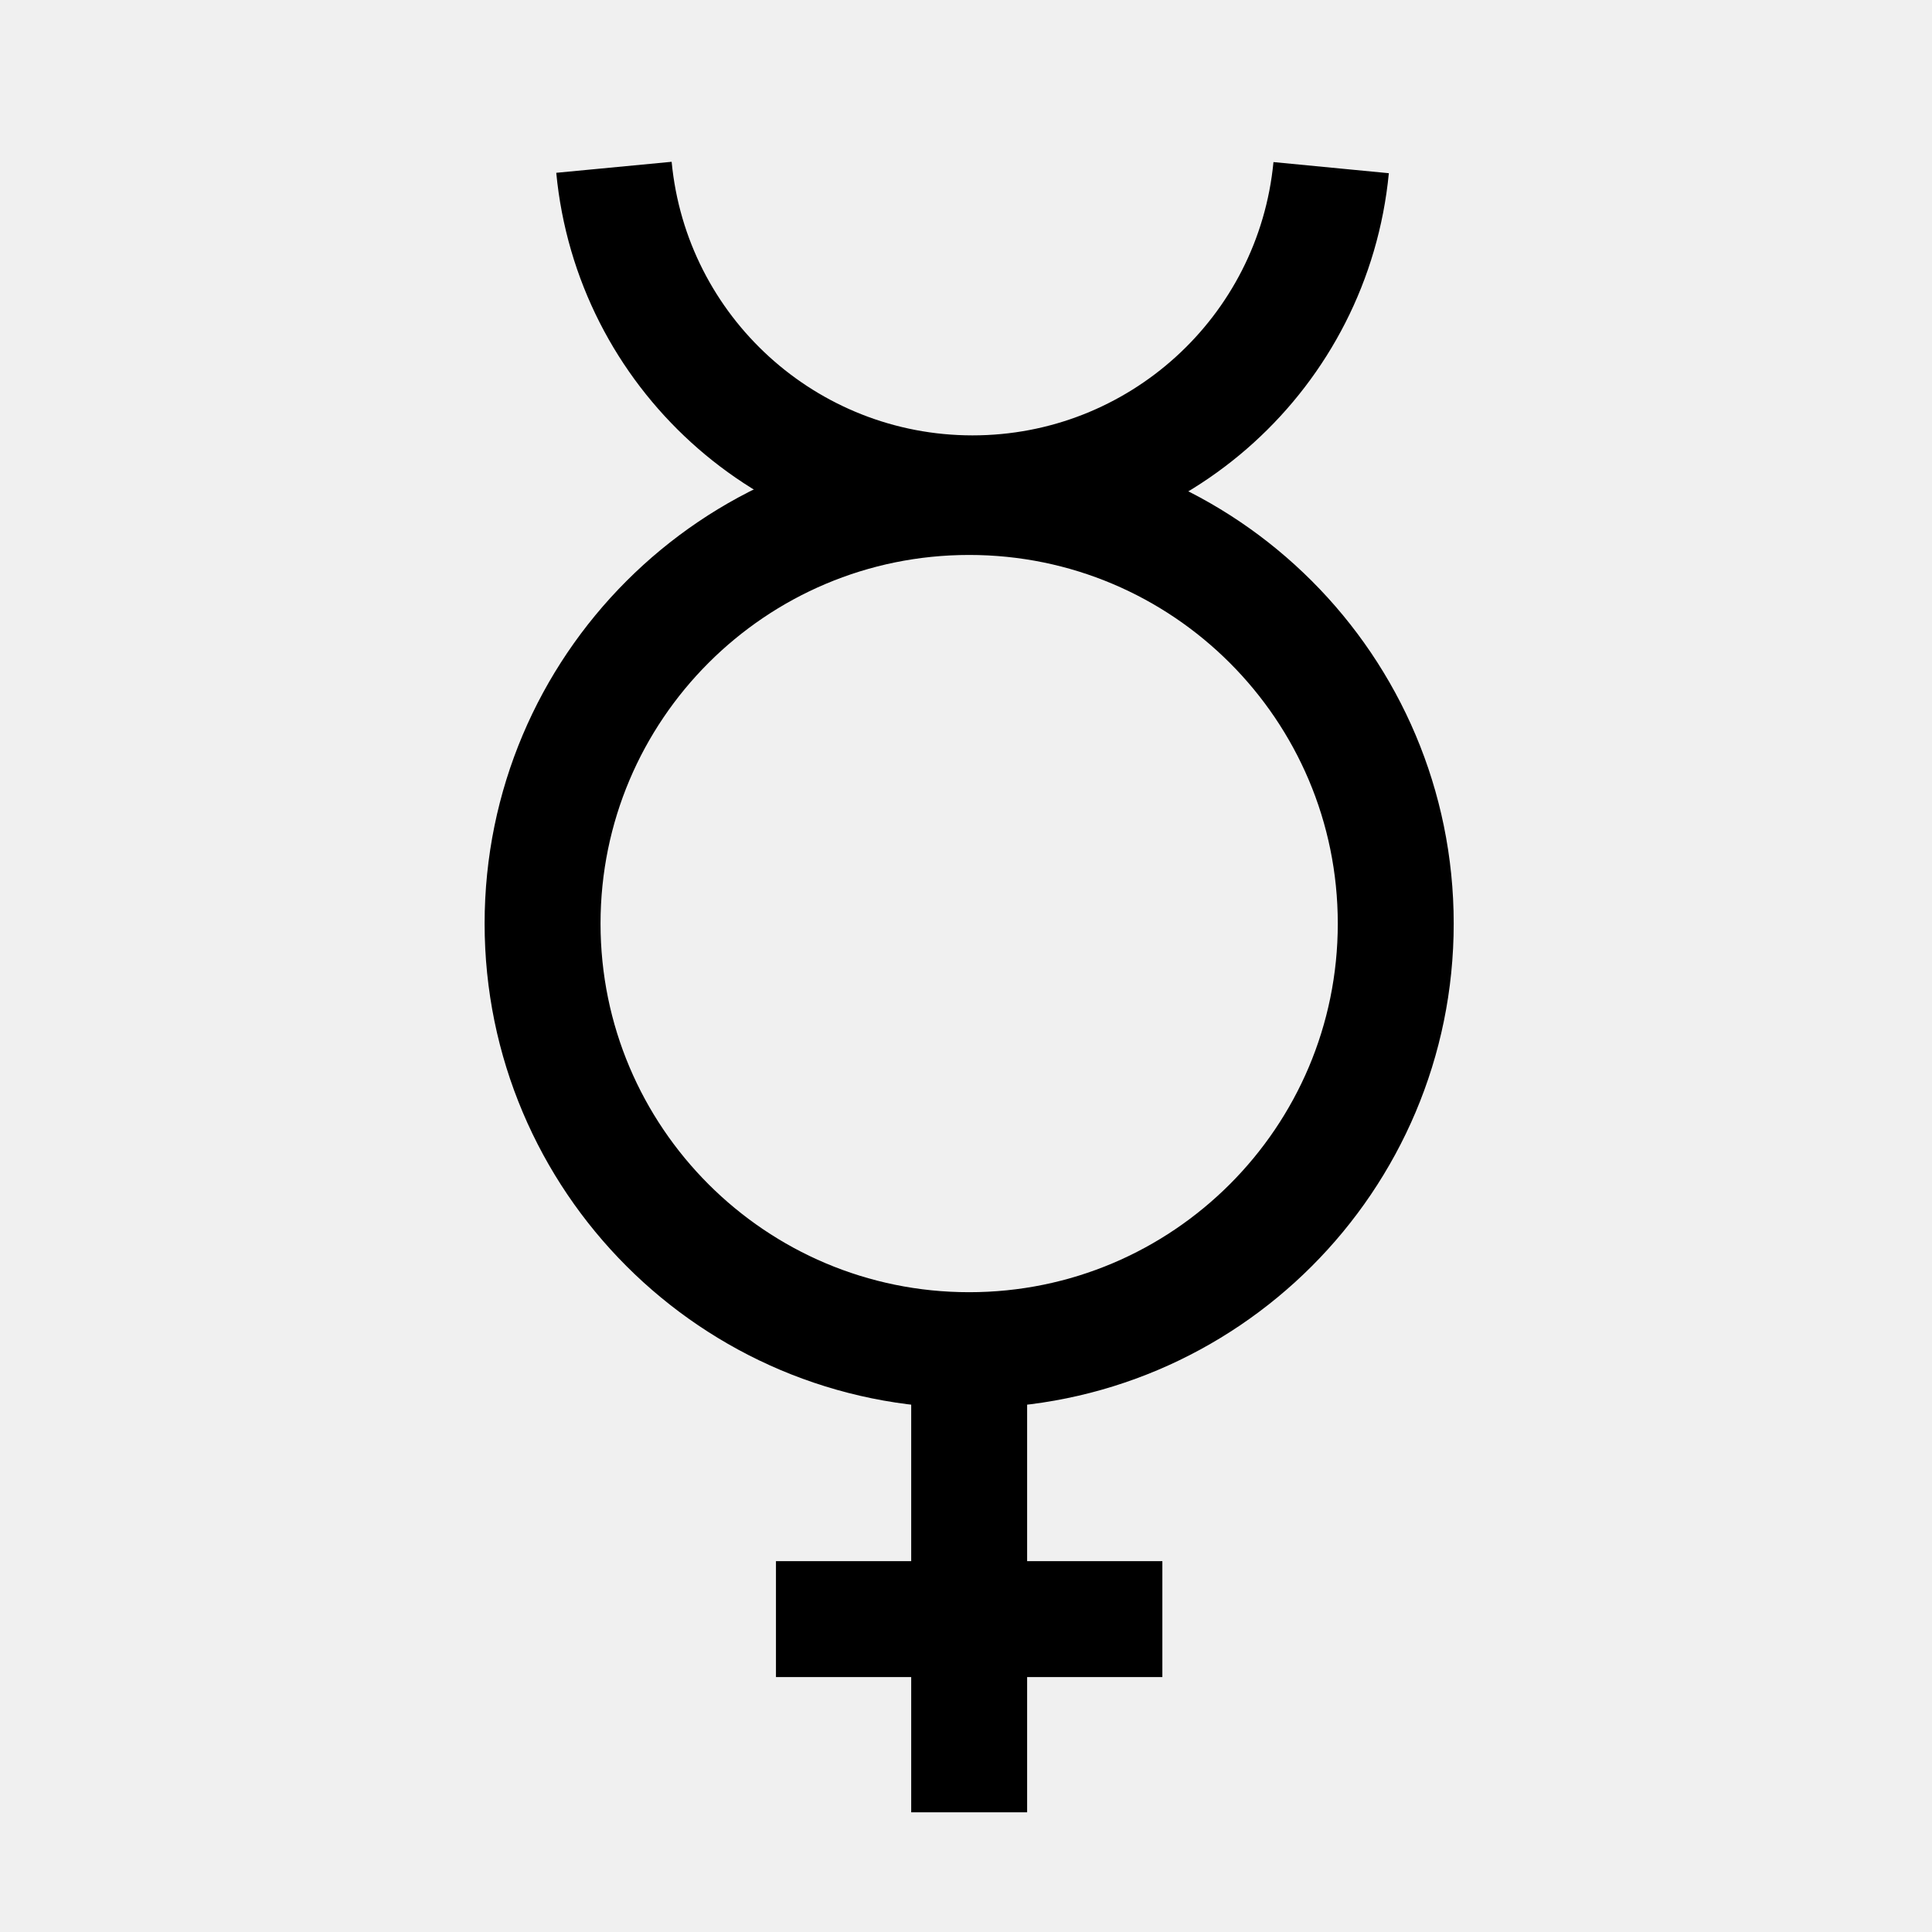
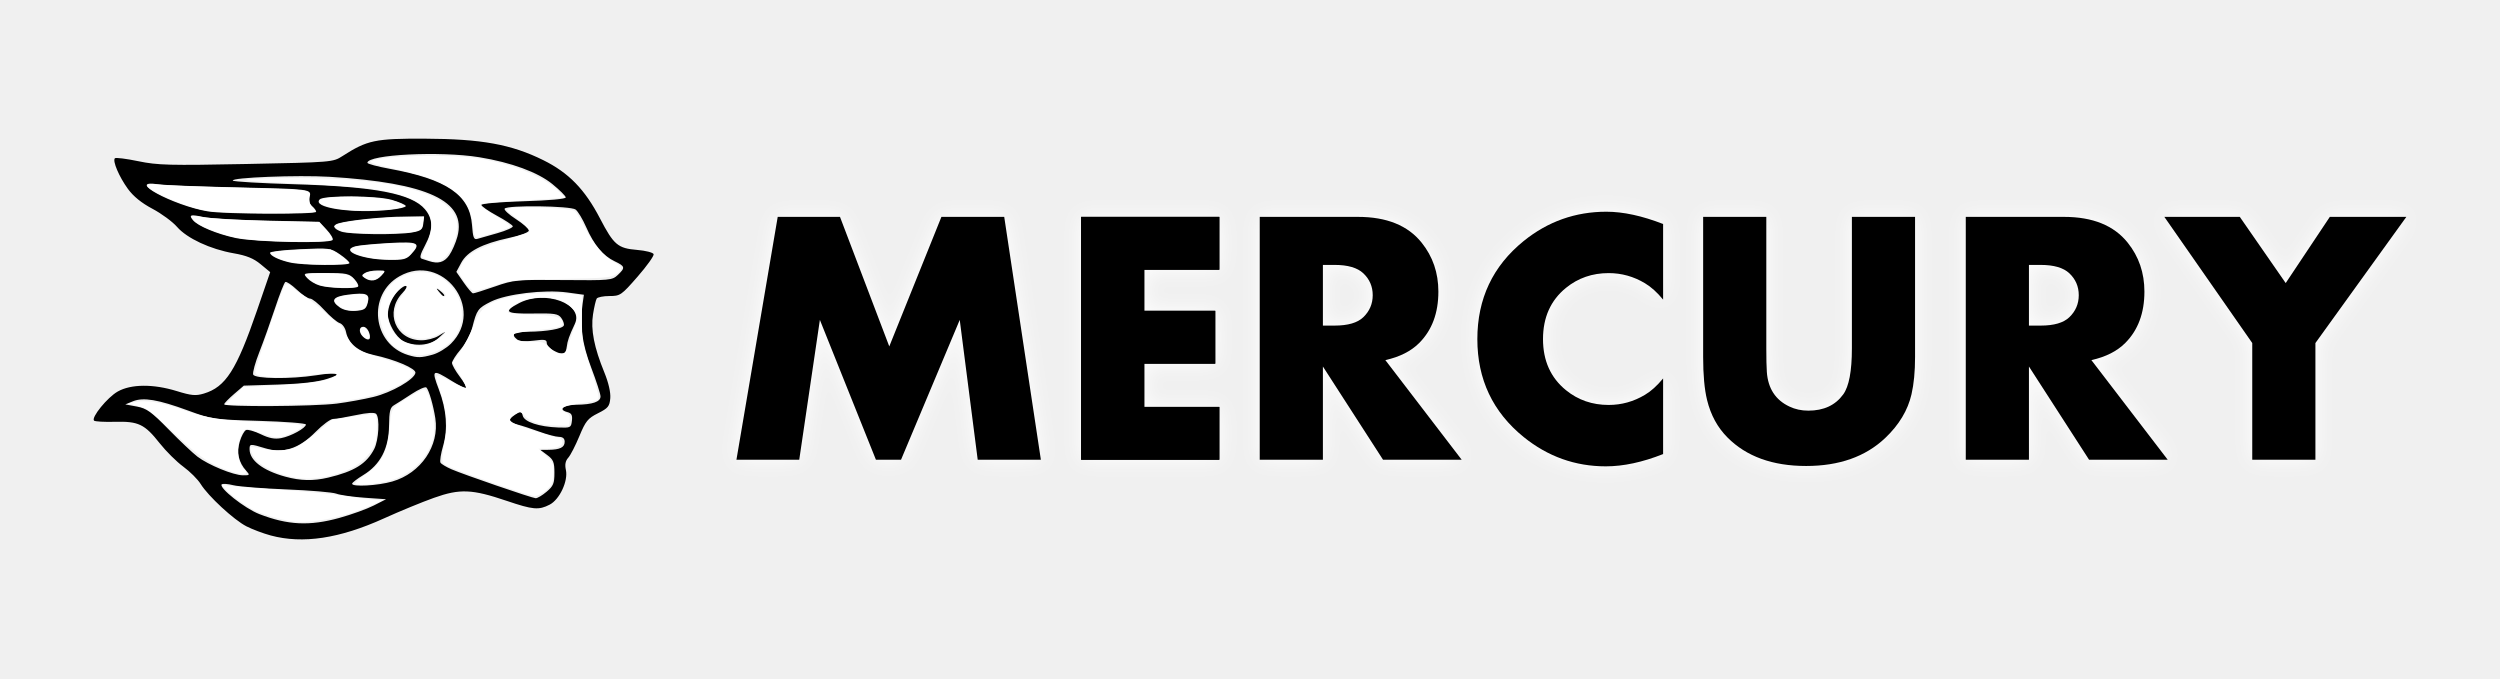
- <svg xmlns="http://www.w3.org/2000/svg" width="50" height="50" version="1.0">
-   <g transform="translate(-348.7552,-478.0905)">
-     <path d="M112 36.5A11.5 11.5 0 1 1 89 36.5 11.5 11.5 0 1 1 112 36.5z" transform="matrix(0.96,0,0,0.96,277.357,466.9525)" style="fill:none;stroke-width:3.125;stroke:black" />
-     <path d="M111.947 37.604A11.5 11.5 0 0 1 89.052 37.593" transform="matrix(0.810715,0,0,0.810715,292.4483,451.9429)" style="fill:none;stroke-width:3.7;stroke:black" />
-     <path d="M373.837 512.993L373.837 524.993M368.837 519.993L378.837 519.993" style="fill:none;stroke-width:3;stroke:black" />
+ <svg xmlns="http://www.w3.org/2000/svg" width="975.807" height="264.66" id="svg2" version="1.1">
+   <defs id="defs4">
+     <filter id="filter4599">
+       <feGaussianBlur stdDeviation="3.756" id="feGaussianBlur4601" />
+     </filter>
+   </defs>
+   <g id="layer1" transform="translate(6.060916,-173.2996)">
+     <g id="g3056" transform="translate(0.8589288,6.7984538e-6)">
+       <path id="path3046" d="m98.737 382.302c-2.887-0.777-7.142-2.379-9.455-3.559-4.895-2.497-14.953-11.797-17.879-16.531-1.112-1.8-4.16-4.842-6.773-6.759-2.613-1.918-6.751-6.022-9.197-9.12-5.909-7.486-8.306-8.634-17.516-8.39-4.109 0.109-7.768-0.099-8.131-0.462-1.199-1.199 5.21-9.075 9.242-11.358 5.187-2.938 13.887-3.004 23.047-0.175 5.706 1.762 7.404 1.919 10.56 0.973 8.536-2.558 12.751-9.148 20.777-32.488l5.129-14.915-3.725-3.085c-2.745-2.273-5.505-3.395-10.49-4.262-9.145-1.591-18.261-5.839-22.154-10.324-1.753-2.019-6.066-5.193-9.586-7.054-4.261-2.252-7.466-4.853-9.592-7.782-3.451-4.755-6.074-10.931-5.069-11.936 0.343-0.343 4.449 0.171 9.125 1.143 7.576 1.575 12.171 1.694 42.218 1.093 33.378-0.667 33.755-0.698 37.468-3.084 9.709-6.237 12.786-6.886 32.248-6.801 22.035 0.097 33.668 2.21 46.148 8.385 9.915 4.906 16.238 11.401 22.134 22.734 5.375 10.332 6.965 11.682 14.493 12.302 3.337 0.275 6.239 1.021 6.449 1.658 0.21 0.637-2.599 4.574-6.24 8.75-6.357 7.289-6.796 7.592-10.994 7.592-2.405 0-4.651 0.451-4.992 1.003-0.341 0.551-0.986 3.321-1.434 6.155-0.939 5.94 0.42 12.894 4.438 22.705 1.601 3.91 2.488 7.764 2.302 10-0.267 3.196-0.85 3.912-4.804 5.895-3.96 1.986-4.832 3.059-7.264 8.937-1.52 3.674-3.475 7.466-4.344 8.426-1.097 1.212-1.377 2.669-0.917 4.763 0.942 4.291-2.446 11.533-6.337 13.546-4.245 2.195-6.505 1.997-16.7-1.461-13.62-4.62-18.317-4.817-28.479-1.195-4.652 1.658-13.408 5.26-19.458 8.005-17.392 7.89-31.716 10.052-44.249 6.677zM125.532 375.458c4.7-1.3 10.728-3.473 13.395-4.829l4.849-2.464-8.407-0.593c-4.624-0.326-9.58-1.039-11.014-1.584-1.433-0.545-10.203-1.292-19.487-1.659-9.285-0.367-18.614-1.106-20.732-1.64-2.118-0.535-4.143-0.673-4.5-0.308-1.255 1.284 8.974 9.371 14.631 11.567 11.14 4.325 19.616 4.735 31.266 1.511zm80.878-10.2c2.653-2.233 3.077-3.253 3.077-7.417 0-4.103-0.413-5.136-2.75-6.879l-2.75-2.052 3.168-0.032c4.491-0.045 6.332-0.957 6.332-3.139 0-1.287-0.721-1.903-2.25-1.926-1.238-0.018-4.725-0.944-7.75-2.058-3.025-1.114-6.85-2.355-8.5-2.758-3.598-0.879-3.778-1.89-0.697-3.936 2.139-1.42 2.341-1.383 2.839 0.523 0.631 2.412 6.381 4.309 13.893 4.582 4.756 0.173 4.979 0.061 5.289-2.644 0.25-2.184-0.156-2.95-1.791-3.377-3.752-0.981-1.494-2.796 3.559-2.862 6.329-0.082 9.41-1.148 9.401-3.254-0.004-0.925-1.632-5.958-3.617-11.183-3.617-9.519-4.574-16.608-3.376-25l0.5-3.5-6.5-0.887c-8.914-1.216-23.808 0.572-29.789 3.577-5.064 2.545-5.521 3.175-7.255 10.018-0.656 2.589-2.715 6.486-4.575 8.659-1.86 2.173-3.369 4.554-3.354 5.292 0.015 0.738 1.363 3.106 2.995 5.263 1.632 2.157 2.749 4.14 2.483 4.406-0.266 0.266-2.769-0.936-5.562-2.672-7.644-4.752-8.023-4.5-5.045 3.344 3.001 7.903 3.568 15.38 1.665 21.928-0.902 3.102-1.367 6.082-1.034 6.622 0.333 0.54 2.263 1.697 4.288 2.573 4.792 2.073 31.332 11.201 32.855 11.301 0.645 0.042 2.558-1.088 4.25-2.512zm2.827-55.078c-1.512-0.793-2.75-2.151-2.75-3.017 0-1.315-0.84-1.463-5.091-0.899-3.35 0.444-5.573 0.276-6.5-0.494-2.587-2.147-1.456-2.924 4.341-2.982 7.379-0.074 13.491-1.165 13.931-2.486 0.19-0.57-0.272-1.881-1.026-2.913-1.194-1.633-2.632-1.856-11.093-1.721-10.64 0.17-11.787-0.711-5.302-4.077 10.168-5.277 25.344 0.407 21.708 8.13-2.229 4.734-2.881 6.592-3.177 9.047-0.357 2.968-1.476 3.282-5.042 1.411zm-63.009 51.054c11.16-3.244 18.431-13.941 16.771-24.674-0.78-5.044-2.477-10.91-3.473-12.003-0.396-0.435-2.976 0.69-5.734 2.5-2.758 1.81-5.862 3.786-6.898 4.392-1.547 0.904-1.898 2.354-1.964 8.102-0.101 8.793-3.427 15.154-10.014 19.148-2.402 1.456-4.381 2.986-4.398 3.398-0.057 1.344 10.023 0.79 15.71-0.863zm-25.006-1.522c10.166-2.421 14.934-5.392 17.919-11.163 1.775-3.433 2.252-12.196 0.746-13.702-0.643-0.643-3.385-0.474-7.941 0.492-3.827 0.811-7.806 1.482-8.842 1.491-1.036 0.01-4.084 2.253-6.774 4.986-6.463 6.565-12.629 8.607-19.602 6.491-6.027-1.829-6.24-1.818-6.24 0.318 0 4.351 5.145 8.309 13.941 10.723 5.995 1.646 10.964 1.753 16.795 0.365zm-32.011-2.617c-2.999-3.314-3.845-7.116-2.547-11.448 0.661-2.205 1.782-4.231 2.491-4.504 0.71-0.272 3.295 0.475 5.745 1.662 3.23 1.564 5.403 1.979 7.903 1.51 3.811-0.715 9.683-3.942 9.683-5.321 0-0.485-8.213-1.125-18.25-1.422C76.498 337.048 75.719 336.935 66.461 333.535 54.802 329.253 49.016 328.281 44.986 329.924l-3 1.224 4.5 0.838c3.848 0.717 5.648 2.01 12.428 8.934 4.36 4.453 9.414 9.23 11.23 10.615 4.26 3.25 14.02 7.257 17.747 7.288 2.705 0.022 2.796-0.097 1.32-1.728zM124.486 330.837c4.125-0.522 10.572-1.69 14.326-2.596 7.085-1.71 15.957-6.785 16.421-9.394 0.3-1.689-7.908-5.198-16.439-7.027-5.856-1.256-9.77-4.53-10.646-8.907-0.327-1.637-1.415-3.17-2.492-3.512-1.051-0.334-3.743-2.62-5.983-5.08-2.239-2.461-4.741-4.474-5.559-4.474-0.818 0-3.149-1.568-5.181-3.483-2.031-1.916-4.053-3.261-4.492-2.99-0.439 0.271-2.246 4.877-4.016 10.233-1.77 5.357-4.527 13.07-6.128 17.14-1.601 4.07-2.678 8.008-2.393 8.75 0.65 1.693 14.506 1.845 24.652 0.271 9.005-1.397 10.914-0.662 3.929 1.512-3.598 1.12-10.123 1.855-18.864 2.126l-13.364 0.414-3.802 3.263c-2.091 1.795-3.84 3.601-3.886 4.013-0.121 1.076 34.996 0.868 43.915-0.26zm37.453-19.098c2.174-0.604 5.396-2.541 7.16-4.305 13.611-13.611-3.334-35.791-20.093-26.3-12.696 7.191-10.563 26.528 3.393 30.757 3.667 1.111 5.066 1.089 9.54-0.153zm-11.572-5.394c-2.783-1.513-5.881-6.956-5.881-10.333 0-3.011 1.651-6.815 3.96-9.124 3.129-3.129 4.781-2.423 1.745 0.746-7.128 7.44-2.685 18.487 7.435 18.487 2.087 0 5.047-0.765 6.577-1.7l2.783-1.7-2.806 2.564c-3.235 2.956-9.447 3.433-13.813 1.06zm13.991-19.247c-1.244-1.586-1.208-1.621 0.378-0.378 1.666 1.306 2.195 2.128 1.372 2.128-0.208 0-0.995-0.787-1.75-1.75zm-26.872 17.832c0-2.051-1.297-4.082-2.607-4.082-1.71 0-1.82 2.173-0.193 3.8 1.426 1.426 2.8 1.564 2.8 0.282zm-0.887-13.39c0.949-3.574-0.383-4.138-7.629-3.233-6.022 0.752-7.038 2.329-3.234 5.019 1.372 0.97 3.785 1.48 6.183 1.307 3.363-0.244 4.042-0.692 4.679-3.093zm49.616-6.402c7.491-2.613 8.454-2.704 26.737-2.529 18.149 0.174 19.064 0.09 21.25-1.964 3.033-2.849 2.905-3.409-1.228-5.37-4.521-2.145-8.071-6.414-11.12-13.371-1.34-3.056-3.182-6.119-4.093-6.807-1.95-1.471-26.825-1.787-27.712-0.352-0.305 0.494 1.693 2.341 4.441 4.104 2.748 1.763 4.996 3.757 4.996 4.431 0 0.719-3.222 1.918-7.8 2.902-10.399 2.235-16.223 5.273-18.593 9.7l-1.893 3.536 2.893 4.176c1.591 2.297 3.221 4.193 3.622 4.214 0.401 0.021 4.226-1.182 8.5-2.673zm-53.386 0.035c0.372-0.372-0.307-1.722-1.508-3-1.971-2.098-3.059-2.324-11.164-2.324-8.94 0-8.972 0.009-7.157 2.015 1.003 1.108 3.21 2.418 4.905 2.91 3.7 1.074 13.974 1.349 14.924 0.399zm9.158-4.324c1.776-1.963 1.747-2-1.595-1.985-1.873 0.008-4.08 0.458-4.905 1-1.333 0.875-1.333 1.094 0 1.969 2.332 1.531 4.524 1.199 6.5-0.985zm-12.5-4.864c0-0.475-1.688-2.011-3.75-3.413-3.634-2.47-4.114-2.532-15.5-1.997-6.463 0.304-11.75 0.924-11.75 1.378 0 1.159 3.21 2.744 7.69 3.798 4.966 1.168 23.31 1.352 23.31 0.233zm38.897-2.991c1.118-1.571 2.577-4.889 3.242-7.374 3.706-13.855-11.594-20.991-49.984-23.315-12.291-0.744-38.432 0.287-37.69 1.487 0.251 0.406 11.063 1.045 24.026 1.42 31.442 0.91 45.837 3.672 50.98 9.784 3.246 3.858 3.245 8.024-0.005 14.129-1.86 3.494-2.192 4.867-1.25 5.163 0.706 0.221 1.959 0.628 2.784 0.903 3.587 1.196 5.948 0.539 7.897-2.197zm-14.936-0.333c4.233-4.543 3.021-5.168-8.711-4.49-5.912 0.341-11.781 0.916-13.041 1.277-6.043 1.731 2.712 5.181 13.502 5.321 5.164 0.067 6.555-0.289 8.25-2.108zm-30.524-5.71c0.305-0.494-0.744-2.289-2.333-3.99l-2.888-3.091-20.358-0.442c-11.197-0.243-22.383-0.884-24.858-1.423-5.038-1.099-5.83-0.86-4.092 1.234 1.913 2.305 9.277 5.378 16.708 6.971 7.668 1.644 36.908 2.217 37.82 0.741zm64.339-2.656c3.452-0.983 6.14-2.198 5.973-2.698-0.167-0.501-2.991-2.364-6.276-4.14-3.285-1.776-5.973-3.652-5.973-4.168 0-0.527 7.24-1.158 16.5-1.439 10.076-0.305 16.471-0.889 16.426-1.5-0.041-0.55-2.391-2.889-5.224-5.198-5.678-4.629-16.041-8.438-28.497-10.476-15.211-2.489-43.705-1.069-43.705 2.178 0 0.409 3.954 1.466 8.787 2.351 22.193 4.06 31.192 10.209 32.037 21.889 0.353 4.879 0.715 5.842 2.052 5.457 0.893-0.257 4.448-1.272 7.9-2.255zm-33.276-0.265c3.405-0.599 4.047-1.111 4.316-3.442l0.316-2.738-7.994 0c-7.446 0-21.382 1.437-25.389 2.619-2.552 0.753-2.143 2.071 1 3.219 3.165 1.156 21.821 1.387 27.75 0.343zm-37.5-8.058c0-0.483-0.704-1.462-1.564-2.176-0.986-0.819-1.351-2.149-0.987-3.6 0.78-3.108 0.658-3.123-29.449-3.78-14.025-0.306-27.413-0.843-29.75-1.193-13.039-1.955 5.832 8.29 19.513 10.593 6.551 1.103 42.237 1.234 42.237 0.155zm28.853-0.765c3.381-0.353 6.147-1.016 6.147-1.472 0-0.456-2.5-1.556-5.555-2.445-5.747-1.671-26.428-1.799-28.047-0.174-3.26 3.271 12.64 5.639 27.456 4.091z" fill="#000" />
+       <g id="g4059" style="fill:#fff;filter:url(#filter4599);font-family:Sans;font-size:39.51px;letter-spacing:0px;line-height:125%;word-spacing:0px">
+         <path id="path4061" d="m399.358 352.752-24.655 0-7.015-54.589-22.919 54.589-9.793 0-21.877-54.589-8.056 54.589-24.516 0 16.113-94.801 24.308 0 19.238 50.561 20.349-50.561 24.516 0zM469.018 352.752l-53.964 0 0-94.801 53.964 0 0 20.627-29.308 0 0 16.043 27.711 0 0 20.627-27.711 0 0 16.877 29.308 0M469.018 352.752l-53.964 0 0-94.801 53.964 0 0 20.627-29.308 0 0 16.043 27.711 0 0 20.627-27.711 0 0 16.877 29.308 0M469.018 352.752l-53.964 0 0-94.801 53.964 0 0 20.627-29.308 0 0 16.043 27.711 0 0 20.627-27.711 0 0 16.877 29.308 0M469.018 352.752l-53.964 0 0-94.801 53.964 0 0 20.627-29.308 0 0 16.043 27.711 0 0 20.627-27.711 0 0 16.877 29.308 0M469.018 352.752l-53.964 0 0-94.801 53.964 0 0 20.627-29.308 0 0 16.043 27.711 0 0 20.627-27.711 0 0 16.877 29.308 0" style="-inkscape-font-specification:Aharoni Bold;fill:#fff;font-family:Aharoni;font-size:142.237px;font-weight:bold" />
+         <path id="path4063" d="m469.018 352.752-53.964 0 0-94.801 53.964 0 0 20.627-29.308 0 0 16.043 27.711 0 0 20.627-27.711 0 0 16.877 29.308 0z" style="-inkscape-font-specification:Aharoni Bold;fill:#fff;font-family:Aharoni;font-size:142.237px;font-weight:bold" />
+         <path id="path4065" d="m563.611 352.752-30.698 0-23.475-36.393 0 36.393-24.655 0 0-94.801 38.337 0c11.205 0 19.493 3.357 24.864 10.07 4.352 5.417 6.528 11.784 6.528 19.099-0 8.381-2.5 15.071-7.501 20.071-3.195 3.195-7.593 5.417-13.196 6.667zm-34.726-64.243c-0-3.38-1.227-6.227-3.681-8.543-2.315-2.176-6.042-3.264-11.182-3.264l-4.584 0 0 23.683 4.584 0c5.186 0 8.913-1.088 11.182-3.264 2.454-2.361 3.681-5.232 3.681-8.612z" style="-inkscape-font-specification:Aharoni Bold;fill:#fff;font-family:Aharoni;font-size:142.237px;font-weight:bold" />
+         <path id="path4067" d="m642.23 350.53c-8.056 3.195-15.511 4.792-22.363 4.792-11.946 0-22.641-3.82-32.087-11.459-12.038-9.769-18.057-22.502-18.057-38.198-0-15.742 6.019-28.498 18.057-38.268 9.445-7.64 20.21-11.459 32.295-11.459 6.575 0 13.96 1.597 22.155 4.792l0 29.517c-2.315-2.824-4.676-4.954-7.084-6.39-4.399-2.639-9.121-3.959-14.168-3.959-6.39 0-11.946 1.922-16.668 5.764-5.973 4.862-8.959 11.529-8.959 20.002-0 8.427 2.986 15.071 8.959 19.933 4.723 3.843 10.279 5.764 16.668 5.764 5.047 0 9.769-1.32 14.168-3.959 2.361-1.389 4.723-3.519 7.084-6.39z" style="-inkscape-font-specification:Aharoni Bold;fill:#fff;font-family:Aharoni;font-size:142.237px;font-weight:bold" />
+         <path id="path4069" d="m740.573 312.609c-0 5.695-0.463 10.557-1.389 14.585-1.435 6.251-4.862 11.946-10.279 17.085-7.686 7.269-17.965 10.904-30.836 10.904-13.103 0-23.336-3.704-30.698-11.112-3.889-3.889-6.552-8.774-7.987-14.654-1.019-4.167-1.528-9.769-1.528-16.807l0-54.658 24.655 0 0 51.325c-0 4.121 0.069 7.2 0.208 9.237 0.463 6.436 3.403 10.927 8.82 13.474 2.222 1.065 4.676 1.597 7.362 1.597 6.019 0 10.557-2.107 13.612-6.32 2.269-3.102 3.403-9.098 3.403-17.988l0-51.325 24.655 0z" style="-inkscape-font-specification:Aharoni Bold;fill:#fff;font-family:Aharoni;font-size:142.237px;font-weight:bold" />
+         <path id="path4071" d="m839.194 352.752-30.698 0-23.475-36.393 0 36.393-24.655 0 0-94.801 38.337 0c11.205 0 19.493 3.357 24.864 10.07 4.352 5.417 6.528 11.784 6.528 19.099-0 8.381-2.5 15.071-7.501 20.071-3.195 3.195-7.593 5.417-13.196 6.667zM804.469 288.51c-0-3.38-1.227-6.227-3.681-8.543-2.315-2.176-6.042-3.264-11.182-3.264l-4.584 0 0 23.683 4.584 0c5.186 0 8.913-1.088 11.182-3.264 2.454-2.361 3.681-5.232 3.681-8.612z" style="-inkscape-font-specification:Aharoni Bold;fill:#fff;font-family:Aharoni;font-size:142.237px;font-weight:bold" />
+         <path id="path4073" d="m932.329 257.951-35.49 49.241 0 45.56-24.655 0 0-45.56-34.309-49.241 29.447 0 17.918 25.836 17.224-25.836z" style="-inkscape-font-specification:Aharoni Bold;fill:#fff;font-family:Aharoni;font-size:142.237px;font-weight:bold" />
+       </g>
+       <g id="text3048" style="fill:#000;font-family:Sans;font-size:39.51px;letter-spacing:0px;line-height:125%;word-spacing:0px">
+         <path d="m399.358 352.752-24.655 0-7.015-54.589-22.919 54.589-9.793 0-21.877-54.589-8.056 54.589-24.516 0 16.113-94.801 24.308 0 19.238 50.561 20.349-50.561 24.516 0zM469.018 352.752l-53.964 0 0-94.801 53.964 0 0 20.627-29.308 0 0 16.043 27.711 0 0 20.627-27.711 0 0 16.877 29.308 0M469.018 352.752l-53.964 0 0-94.801 53.964 0 0 20.627-29.308 0 0 16.043 27.711 0 0 20.627-27.711 0 0 16.877 29.308 0M469.018 352.752l-53.964 0 0-94.801 53.964 0 0 20.627-29.308 0 0 16.043 27.711 0 0 20.627-27.711 0 0 16.877 29.308 0M469.018 352.752l-53.964 0 0-94.801 53.964 0 0 20.627-29.308 0 0 16.043 27.711 0 0 20.627-27.711 0 0 16.877 29.308 0M469.018 352.752l-53.964 0 0-94.801 53.964 0 0 20.627-29.308 0 0 16.043 27.711 0 0 20.627-27.711 0 0 16.877 29.308 0" id="path3062" style="-inkscape-font-specification:Aharoni Bold;font-family:Aharoni;font-size:142.237px;font-weight:bold" />
+         <path d="m469.018 352.752-53.964 0 0-94.801 53.964 0 0 20.627-29.308 0 0 16.043 27.711 0 0 20.627-27.711 0 0 16.877 29.308 0z" id="path3064" style="-inkscape-font-specification:Aharoni Bold;font-family:Aharoni;font-size:142.237px;font-weight:bold" />
+         <path d="m563.611 352.752-30.698 0-23.475-36.393 0 36.393-24.655 0 0-94.801 38.337 0c11.205 0 19.493 3.357 24.864 10.07 4.352 5.417 6.528 11.784 6.528 19.099-0 8.381-2.5 15.071-7.501 20.071-3.195 3.195-7.593 5.417-13.196 6.667zm-34.726-64.243c-0-3.38-1.227-6.227-3.681-8.543-2.315-2.176-6.042-3.264-11.182-3.264l-4.584 0 0 23.683 4.584 0c5.186 0 8.913-1.088 11.182-3.264 2.454-2.361 3.681-5.232 3.681-8.612z" id="path3066" style="-inkscape-font-specification:Aharoni Bold;font-family:Aharoni;font-size:142.237px;font-weight:bold" />
+         <path d="m642.23 350.53c-8.056 3.195-15.511 4.792-22.363 4.792-11.946 0-22.641-3.82-32.087-11.459-12.038-9.769-18.057-22.502-18.057-38.198-0-15.742 6.019-28.498 18.057-38.268 9.445-7.64 20.21-11.459 32.295-11.459 6.575 0 13.96 1.597 22.155 4.792l0 29.517c-2.315-2.824-4.676-4.954-7.084-6.39-4.399-2.639-9.121-3.959-14.168-3.959-6.39 0-11.946 1.922-16.668 5.764-5.973 4.862-8.959 11.529-8.959 20.002-0 8.427 2.986 15.071 8.959 19.933 4.723 3.843 10.279 5.764 16.668 5.764 5.047 0 9.769-1.32 14.168-3.959 2.361-1.389 4.723-3.519 7.084-6.39z" id="path3068" style="-inkscape-font-specification:Aharoni Bold;font-family:Aharoni;font-size:142.237px;font-weight:bold" />
+         <path d="m740.573 312.609c-0 5.695-0.463 10.557-1.389 14.585-1.435 6.251-4.862 11.946-10.279 17.085-7.686 7.269-17.965 10.904-30.836 10.904-13.103 0-23.336-3.704-30.698-11.112-3.889-3.889-6.552-8.774-7.987-14.654-1.019-4.167-1.528-9.769-1.528-16.807l0-54.658 24.655 0 0 51.325c-0 4.121 0.069 7.2 0.208 9.237 0.463 6.436 3.403 10.927 8.82 13.474 2.222 1.065 4.676 1.597 7.362 1.597 6.019 0 10.557-2.107 13.612-6.32 2.269-3.102 3.403-9.098 3.403-17.988l0-51.325 24.655 0z" id="path3070" style="-inkscape-font-specification:Aharoni Bold;font-family:Aharoni;font-size:142.237px;font-weight:bold" />
+         <path d="m839.194 352.752-30.698 0-23.475-36.393 0 36.393-24.655 0 0-94.801 38.337 0c11.205 0 19.493 3.357 24.864 10.07 4.352 5.417 6.528 11.784 6.528 19.099-0 8.381-2.5 15.071-7.501 20.071-3.195 3.195-7.593 5.417-13.196 6.667zM804.469 288.51c-0-3.38-1.227-6.227-3.681-8.543-2.315-2.176-6.042-3.264-11.182-3.264l-4.584 0 0 23.683 4.584 0c5.186 0 8.913-1.088 11.182-3.264 2.454-2.361 3.681-5.232 3.681-8.612z" id="path3072" style="-inkscape-font-specification:Aharoni Bold;font-family:Aharoni;font-size:142.237px;font-weight:bold" />
+         <path d="m932.329 257.951-35.49 49.241 0 45.56-24.655 0 0-45.56-34.309-49.241 29.447 0 17.918 25.836 17.224-25.836z" id="path3074" style="-inkscape-font-specification:Aharoni Bold;font-family:Aharoni;font-size:142.237px;font-weight:bold" />
+       </g>
+       <g id="g4035">
+         <path transform="translate(-6.919844,173.2996)" id="path3995" d="m91.44 154.501 3.577-3.442 11.065-0.504c12.593-0.574 19.945-1.536 23.565-3.086 4.036-1.727 0.96-2.192-7.749-1.171-8.452 0.991-15.518 1.173-19.573 0.503-2.193-0.362-2.679-0.741-2.679-2.09 0-1.265 8.111-25.14 11.085-32.63 0.626-1.576 2.022-1.602 3.292-0.06 0.539 0.654 2.748 2.313 4.909 3.686 2.161 1.373 5.949 4.373 8.419 6.667 2.47 2.294 4.804 4.171 5.188 4.171 0.383 0 1.454 1.711 2.378 3.802 2.123 4.801 4.385 6.571 10.736 8.398 7.479 2.152 14.489 4.891 15.435 6.031 2.06 2.483-8.677 8.293-19.299 10.443-10.675 2.16-18.369 2.731-36.786 2.728l-17.143-0.003 3.577-3.442 0-0z" fill="#fff" />
+         <path transform="translate(-6.919844,173.2996)" id="path3997" d="M89.292 183.74C81.737 181.047 78.036 178.524 68.483 169.551 57.738 159.459 57.844 159.537 53.272 158.324l-3.266-0.867 2.749-0.548c4.377-0.873 9.794 0.029 18.833 3.138 9.774 3.361 14.66 4.098 31.275 4.72 16.979 0.636 17.942 1.023 10.805 4.346-4.635 2.158-5.818 2.142-12.326-0.168-5.177-1.838-5.343-1.852-6.322-0.536-1.89 2.54-2.708 7.684-1.737 10.924 0.485 1.619 1.312 3.301 1.838 3.738 2.745 2.278-0.327 2.631-5.83 0.67l0 0z" fill="#fff" />
+         <path transform="translate(-6.919844,173.2996)" id="path3999" d="m112.149 203.226c-4.661-0.969-10.377-2.751-12.841-4.002-3.476-1.766-9.51-6.196-11.445-8.401l-1.429-1.628 3.214 0.447c1.768 0.246 10.768 0.948 20 1.561 9.232 0.612 19.518 1.561 22.857 2.107 3.339 0.547 8.482 1.225 11.429 1.509l5.357 0.515-3.721 1.651c-11.988 5.32-25.614 7.865-33.422 6.242z" fill="#fff" />
+         <path transform="translate(-6.919844,173.2996)" id="path4001" d="m115.72 186.514c-8.366-1.452-15.273-5.057-17.111-8.931-0.674-1.42-1.036-2.772-0.804-3.003 0.232-0.232 2.051-0.045 4.044 0.415 5.265 1.215 10.579 1.009 13.871-0.538 1.571-0.738 5.311-3.419 8.31-5.957l5.453-4.615 8.287-1.3c4.558-0.715 8.533-1.054 8.833-0.753 0.689 0.689 0.677 7.104-0.019 10.49-0.701 3.407-4.883 8.172-8.979 10.232-6.859 3.449-15.656 5.041-21.884 3.96z" fill="#fff" />
+         <path transform="translate(-6.919844,173.2996)" id="path4003" d="m138.679 188.854c-0.237-0.383 1.303-1.847 3.421-3.254 6.925-4.598 9.198-8.968 10.063-19.346 0.597-7.164 0.578-7.137 8.279-11.75 4.802-2.876 5.255-3.014 6.099-1.861 1.493 2.042 3.299 11.573 2.963 15.634-0.722 8.705-7.763 16.637-17.092 19.255-5.113 1.435-13.183 2.211-13.733 1.321l0 0z" fill="#fff" />
+         <path transform="translate(-6.919844,173.2996)" id="path4005" d="m157.211 137.237c-3.995-1.994-5.4-3.432-7.299-7.477-5.312-11.31 2.146-23.503 14.38-23.509 4.816-0.003 7.535 1.154 11.103 4.723 6.606 6.606 6.555 17.41-0.109 23.034-5.546 4.681-12.63 5.947-18.075 3.23l0 0zm9.737-2.866c2.572-0.714 7.374-4.105 6.729-4.75-0.175-0.175-1.622 0.347-3.216 1.16-5.916 3.018-12.495 1.192-15.314-4.25-1.721-3.323-1.207-6.913 1.568-10.947 2.505-3.641 2.625-4.039 1.222-4.039-1.549 0-5.274 4.668-6.206 7.776-1.803 6.018 2.102 13.312 7.947 14.845 4.098 1.075 4.133 1.076 7.27 0.205l0 0zm6.986-19.214c0-0.818-2.992-3.001-3.464-2.528-0.427 0.427 2.053 3.202 2.861 3.202 0.332 0 0.604-0.303 0.604-0.674z" fill="#fff" />
+         <path transform="translate(-6.919844,173.2996)" id="path4007" d="m181.418 110.095c-2.381-3.244-2.558-3.787-1.818-5.574 2.118-5.113 6.036-7.496 18.192-11.064 4.592-1.348 8.547-2.649 8.789-2.891 0.617-0.617-1.654-2.98-5.762-5.995-3.409-2.502-3.455-2.585-1.798-3.227 2.533-0.983 23.991-0.146 25.358 0.989 0.609 0.506 2.382 3.453 3.938 6.549 3.216 6.397 7.509 11.428 11.478 13.453 3.281 1.674 3.433 3.078 0.524 4.848-1.944 1.182-4.304 1.369-21.25 1.685-18.914 0.352-19.118 0.373-26.115 2.588-3.879 1.228-7.467 2.233-7.975 2.233-0.508 0-2.11-1.617-3.561-3.594z" fill="#fff" />
+         <path transform="translate(-6.919844,173.2996)" id="path4009" d="m185.104 91.387c-0.24-0.895-0.44-2.292-0.446-3.105-0.005-0.813-0.51-3.161-1.121-5.218-1.462-4.923-5.46-8.879-12.011-11.885-4.689-2.152-7.441-2.942-22.505-6.459-3.517-0.821-4.926-1.423-4.235-1.809 4.082-2.284 31.331-2.88 42.772-0.935 13.465 2.289 24.767 7.002 30.58 12.752l2.418 2.392-5.275 0.415c-2.901 0.228-10.184 0.695-16.184 1.039-6 0.343-11.119 0.834-11.376 1.091-0.584 0.584 0.965 1.773 7.193 5.522 3.615 2.176 4.65 3.121 3.929 3.587-0.809 0.522-5.083 1.899-12.141 3.91-0.762 0.217-1.311-0.229-1.597-1.296l0 0z" fill="#fff" />
+         <path transform="translate(-6.919844,173.2996)" id="path4011" d="m166.97 101.369c-1.277-0.41-2.321-0.98-2.321-1.267 0-0.287 0.834-2.407 1.853-4.712 5.317-12.022-0.406-18.298-19.507-21.39-6.041-0.978-17.882-1.802-41.989-2.922-15.499-0.72-10.088-1.558 10.357-1.604 40.918-0.092 63.181 6.622 63.113 19.033-0.034 6.133-4.592 13.897-8.031 13.68-0.635-0.04-2.198-0.408-3.475-0.818z" fill="#fff" />
+         <path transform="translate(-6.919844,173.2996)" id="path4013" d="m192.149 188.418c-8.25-2.858-16.083-5.762-17.407-6.454-2.677-1.399-2.663-1.2-0.813-11.841 0.908-5.218 0.256-10.55-2.14-17.515-2.426-7.052-2.224-7.252 3.926-3.877 2.943 1.615 5.671 2.829 6.062 2.697 0.391-0.132-0.614-2.414-2.233-5.072l-2.944-4.832 3.056-4.356c1.681-2.396 3.964-6.811 5.074-9.811 2.931-7.923 6.074-10.043 18.087-12.195 4.632-0.83 16.229-1.011 21.198-0.33l3.135 0.43 0 9.035c0 8.881 0.06 9.221 3.529 19.934 2.538 7.839 3.312 11.117 2.754 11.675-0.426 0.426-3.461 1.105-6.744 1.507-6.92 0.848-9.107 2.119-6.048 3.512 1.584 0.722 1.898 1.281 1.723 3.073l-0.214 2.191-5.084-0.092c-6.155-0.111-9.947-1.268-12.229-3.731-1.613-1.74-1.819-1.784-3.622-0.772-3.998 2.244-2.985 3.219 6.577 6.329 4.917 1.6 9.447 2.909 10.065 2.909 0.618 0 1.327 0.529 1.575 1.175 0.689 1.796-1.743 3.111-5.751 3.111l-3.554 0 2.976 2.747c2.663 2.459 2.976 3.093 2.976 6.038 0 1.81-0.339 4.035-0.754 4.944-0.927 2.033-4.915 4.855-6.791 4.804-0.761-0.021-8.134-2.376-16.384-5.233zm29.82-54.194c0.62-2.062 1.689-5.205 2.376-6.983 1.104-2.857 1.132-3.479 0.237-5.345-0.56-1.168-2.448-2.916-4.223-3.909-4.025-2.253-11.424-2.487-16.516-0.522-3.428 1.323-6.223 3.72-5.353 4.59 0.275 0.275 4.585 0.629 9.579 0.787 9.173 0.291 11.579 0.999 11.579 3.409 0 1.311-2.2 1.857-11.013 2.733-4.289 0.427-7.9 1.097-8.024 1.49-0.638 2.024 1.209 2.857 6.335 2.857 4.929 0 5.322 0.122 7.469 2.321 1.532 1.569 2.941 2.321 4.347 2.321 1.89 0 2.183-0.342 3.207-3.75l0 0z" fill="#fff" />
+         <path transform="translate(-6.919844,173.2996)" id="path4015" d="m137.529 90.89c-3.282-0.267-5.252-0.83-6.306-1.803l-0.767-0.708 0.564-0.477c1.629-1.379 14.837-2.925 27.553-3.227l6.918-0.164-0.139 0.736c-0.076 0.405-0.214 1.304-0.307 1.998-0.214 1.616-0.456 2.047-1.43 2.551-1.806 0.934-4.309 1.156-13.966 1.239-5.139 0.044-10.593-0.022-12.12-0.146l0 0z" fill="#fff" />
+         <path transform="translate(-6.919844,173.2996)" id="path4017" d="m138.411 82.168c-8.374-0.477-14.424-2.13-13.795-3.769 0.278-0.723 1.814-1.099 5.737-1.402 7.296-0.564 18.374 0.058 22.898 1.287 2.162 0.587 4.732 1.752 4.732 2.144 0 0.391-2.978 1.043-6.187 1.355-3.21 0.312-10.825 0.531-13.385 0.386z" fill="#fff" />
+         <path transform="translate(-6.919844,173.2996)" id="path4019" d="M93.333 83.073C82.767 82.806 79.587 82.389 73.761 80.504 66.063 78.012 58.097 74.134 57.504 72.588c-0.265-0.69 0.98-0.926 3.365-0.639 3.26 0.393 10.996 0.724 26.783 1.148 26.376 0.708 30.472 0.921 32.38 1.681 0.699 0.278 1.115 1.019 0.831 1.479-0.278 0.45-0.186 2.706 0.136 3.321 0.172 0.328 0.763 1.09 1.314 1.693 0.677 0.742 0.918 1.18 0.745 1.353-0.553 0.553-16.239 0.79-29.723 0.449z" fill="#fff" />
+         <path transform="translate(-6.919844,173.2996)" id="path4021" d="M108.233 94.17C96.651 93.721 91.714 93.031 85.802 91.032 79.862 89.023 76.521 87.282 75.257 85.537 74.655 84.706 74.574 84.457 74.856 84.299c0.194-0.109 1.703 0.029 3.354 0.306 5.509 0.924 16.69 1.488 37.799 1.909l8.534 0.17 2.003 2.175c1.102 1.196 2.294 2.709 2.649 3.361 0.644 1.182 0.644 1.187 0.127 1.464-1.21 0.648-11.049 0.874-21.09 0.486l0 0z" fill="#fff" />
+         <path transform="translate(-6.919844,173.2996)" id="path4023" d="m121.112 103.126c-5.984-0.292-9.734-1.013-12.872-2.475-1.743-0.812-2.896-1.738-2.483-1.994 1.04-0.643 9.222-1.275 16.744-1.294l6.44-0.016 1.463 0.741c1.497 0.758 5.505 3.829 5.666 4.342 0.049 0.157-0.114 0.372-0.363 0.479-0.473 0.203-11.528 0.367-14.595 0.218z" fill="#fff" />
+         <path transform="translate(-6.919844,173.2996)" id="path4025" d="m130.077 112.116c-3.309-0.254-5.158-0.668-7.013-1.571-1.768-0.861-3.961-2.75-3.791-3.266 0.17-0.514 5.848-0.76 11.244-0.488 5.17 0.261 6.187 0.556 7.648 2.22 0.87 0.991 1.679 2.518 1.454 2.744-0.536 0.536-5.042 0.707-9.542 0.362z" fill="#fff" />
+         <path transform="translate(-6.919844,173.2996)" id="path4027" d="m135.314 120.937c-2.054-0.484-4.731-2.471-4.731-3.513 0-1.032 1.901-1.816 5.43-2.239 4.657-0.558 6.273-0.477 7.103 0.353 0.557 0.557 0.618 0.776 0.465 1.679-0.23 1.364-0.723 2.515-1.301 3.038-0.944 0.854-4.682 1.22-6.966 0.682z" fill="#fff" />
+         <path transform="translate(-6.919844,173.2996)" id="path4029" d="m143.469 108.943c-1.046-0.454-1.775-1.074-1.775-1.511 0-0.174 0.538-0.578 1.196-0.896 0.984-0.476 1.729-0.598 4.193-0.686 3.406-0.121 3.438-0.085 1.513 1.776-1.682 1.626-3.398 2.067-5.126 1.317z" fill="#fff" />
+         <path transform="translate(-6.919844,173.2996)" id="path4031" d="m145.987 100.878c-4.731-0.685-8.84-2.143-9.043-3.208-0.129-0.68 1.297-1.377 3.449-1.684 3.467-0.494 11.944-1.089 16.074-1.127 6.74-0.062 7.303 0.578 3.812 4.341-1.61 1.736-2.284 1.917-7.348 1.974-2.805 0.032-5.464-0.082-6.945-0.296z" fill="#fff" />
+         <path transform="translate(-6.919844,173.2996)" id="path4033" d="m142.55 131.846c-2.077-1.276-2.575-4.068-0.726-4.068 1.083 0 2.518 2.254 2.352 3.696-0.102 0.888-0.601 1.002-1.626 0.373z" fill="#fff" />
+       </g>
+     </g>
  </g>
</svg>
